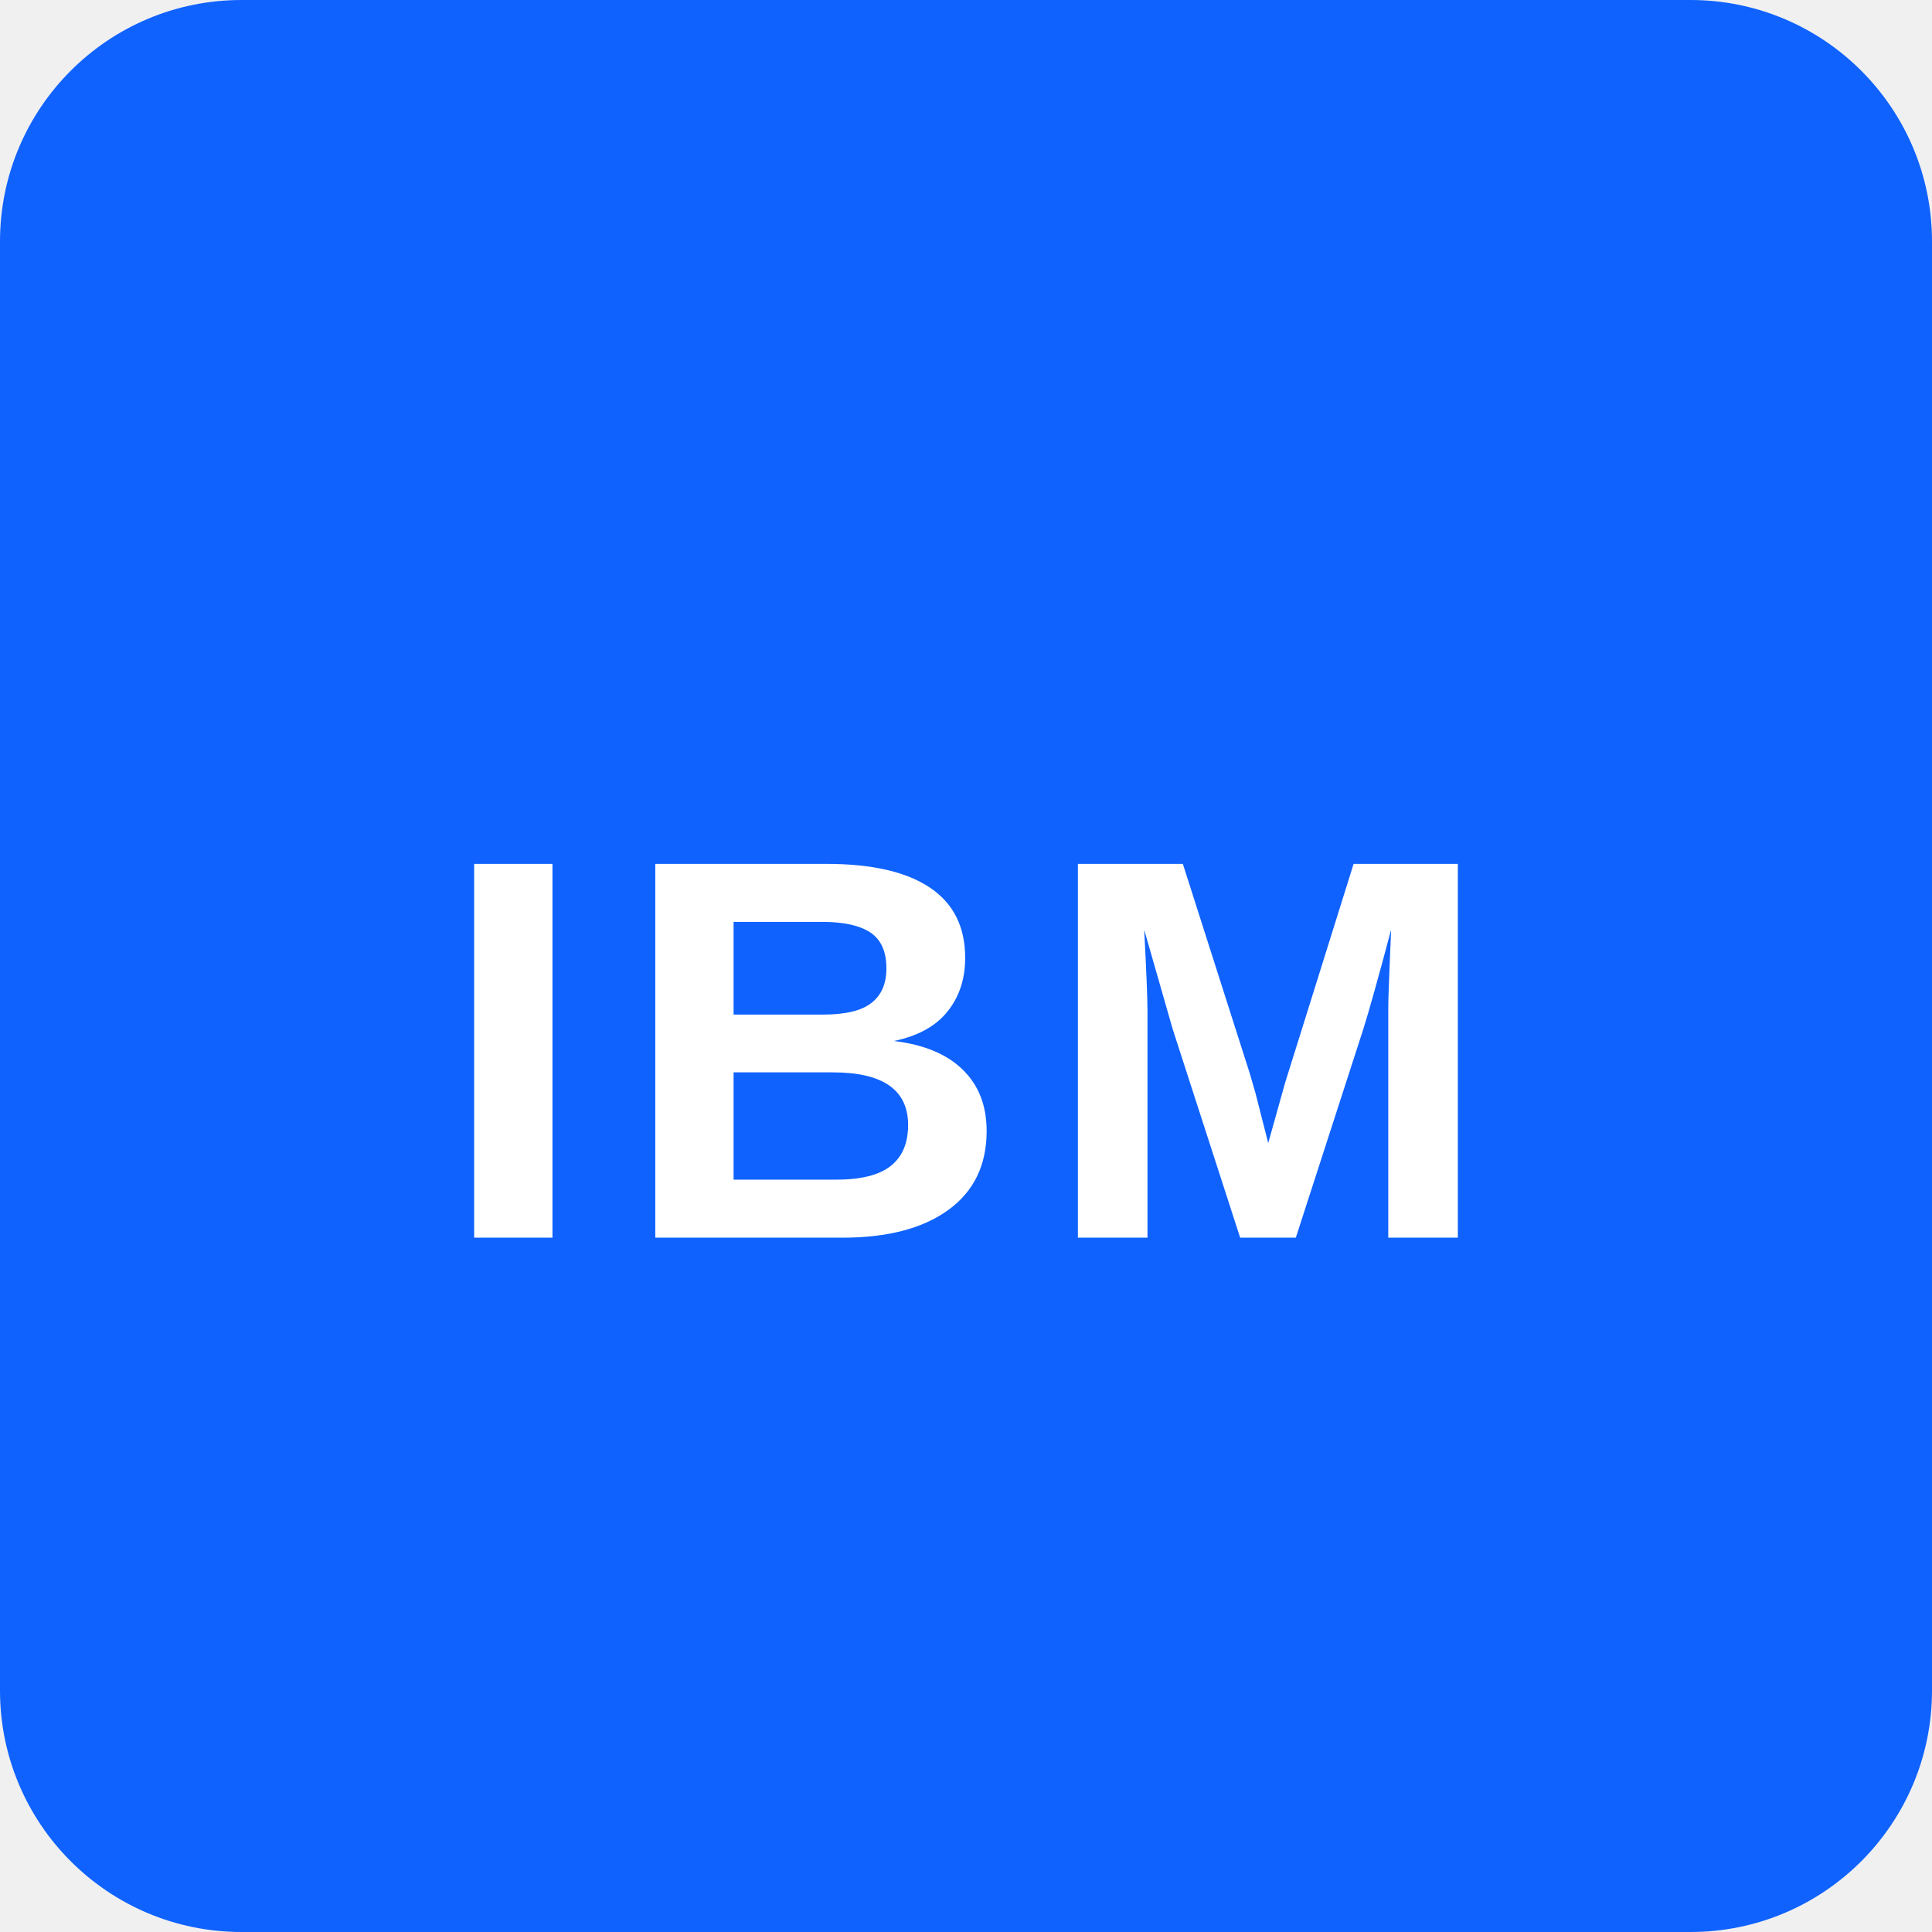
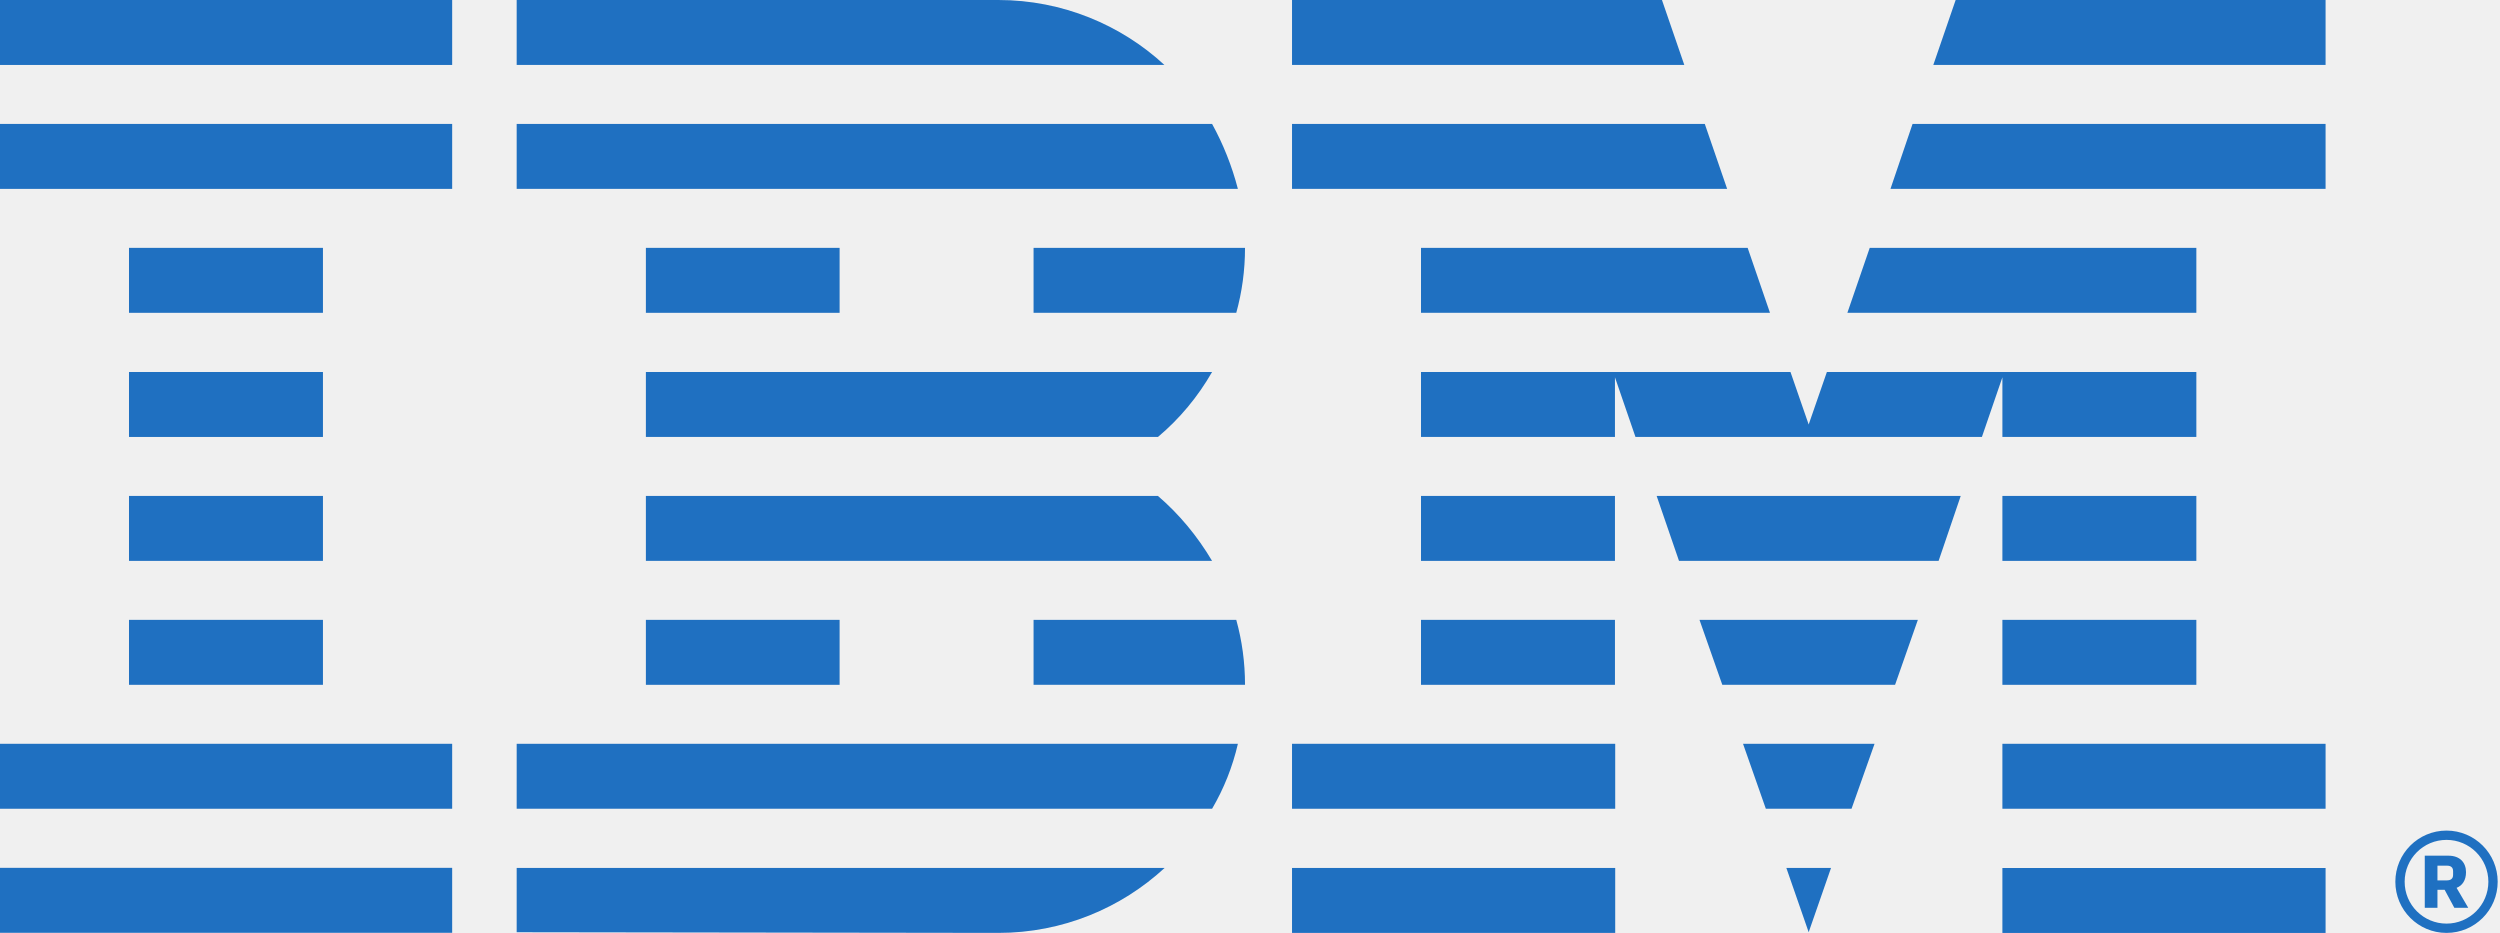
- <svg xmlns="http://www.w3.org/2000/svg" viewBox="0 0 128 128" width="128" height="128">
-   <rect width="128" height="128" rx="16" fill="#0f62fe" />
-   <text x="64" y="82" text-anchor="middle" fill="white" font-family="Arial, sans-serif" font-size="36" font-weight="900" letter-spacing="2">IBM</text>
+ <svg xmlns="http://www.w3.org/2000/svg" version="1.1" id="IBM_logo_8-bar_blue" x="0px" y="0px" width="1075px" height="401.15px" viewBox="0 0 1075 401.15" enable-background="new 0 0 1000 401.15" xml:space="preserve">
+   <g id="IBM_logo" fill="#1f70c1">
+     <g id="I">
+       <rect y="373.17" width="194.43" height="27.932" />
+       <rect y="319.83" width="194.43" height="27.932" />
+       <rect x="55.468" y="266.54" width="83.399" height="27.932" />
+       <rect x="55.468" y="213.25" width="83.399" height="27.932" />
+       <rect x="55.468" y="159.96" width="83.399" height="27.932" />
+       <rect x="55.468" y="106.58" width="83.399" height="27.932" />
+       <rect y="53.288" width="194.43" height="27.932" />
+       <rect width="194.43" height="27.932" />
+     </g>
+     <g id="B">
+       <path d="m222.17 400.85 207.11 0.297c27.734 0 52.793-10.697 71.513-27.932h-278.62z" />
+       <path d="m222.17 347.76h299.03c5.051-8.617 8.815-18.027 11.094-27.932h-310.12z" />
+       <rect x="277.73" y="266.54" width="83.3" height="27.932" />
+       <path d="m444.43 266.54v27.932h90.927c0-9.608-1.288-19.017-3.764-27.932z" />
+       <path d="m497.92 213.25h-220.19v27.932h243.46c-6.34-10.698-14.165-20.107-23.277-27.932z" />
+       <path d="m277.73 159.96v27.932h220.19c9.311-7.825 17.135-17.235 23.277-27.932z" />
+       <rect x="277.73" y="106.58" width="83.3" height="27.932" />
+       <path d="m444.43 134.51h87.163c2.476-8.914 3.764-18.324 3.764-27.932h-90.927z" />
+       <path d="m521.2 53.288h-299.03v27.932h310.12c-2.575-9.905-6.339-19.314-11.093-27.932z" />
+       <path d="m429.28 0h-207.11v27.932h278.53c-18.621-17.235-43.878-27.932-71.414-27.932z" />
+     </g>
+     <g id="M">
+       <polygon points="555.57 81.22 742.67 81.22 733.06 53.288 555.57 53.288" />
+       <polygon points="555.57 27.932 724.25 27.932 714.64 0 555.57 0" />
+       <polygon points="861.03 401.17 861.03 373.24 1e3 373.24 1e3 401.17" stroke-width="1.002" />
+       <polygon points="861.03 347.76 861.03 319.83 1e3 319.83 1e3 347.76" />
+       <polygon points="777.73 182.54 769.91 159.96 694.43 159.96 611.03 159.96 611.03 187.89 694.43 187.89 694.43 162.24 703.25 187.89 852.22 187.89 861.03 162.24 861.03 187.89 944.43 187.89 944.43 159.96 861.03 159.96 785.56 159.96" />
+       <polygon points="944.43 106.58 803.98 106.58 794.37 134.51 944.43 134.51" />
+       <polygon points="1e3 27.932 1e3 0 840.93 0 831.32 27.932" />
+       <polygon points="768.13 373.22 777.73 400.85 787.34 373.22" />
+       <polygon points="749.5 319.83 759.31 347.76 796.16 347.76 806.06 319.83" />
+       <polygon points="730.78 266.54 740.59 294.47 814.88 294.47 824.68 266.54" />
+       <polygon points="721.97 241.18 833.6 241.18 843.11 213.25 712.36 213.25" />
+       <polygon points="611.03 134.51 761.09 134.51 751.49 106.58 611.03 106.58" />
+       <polygon points="1e3 53.288 822.4 53.288 812.9 81.22 1e3 81.22" />
+       <rect x="555.57" y="373.22" width="138.97" height="27.932" />
+       <rect x="555.57" y="319.83" width="138.97" height="27.932" />
+       <rect x="611.03" y="266.54" width="83.399" height="27.932" />
+       <rect x="611.03" y="213.25" width="83.399" height="27.932" />
+       <rect x="861.03" y="213.25" width="83.399" height="27.932" />
+       <rect x="861.03" y="266.54" width="83.399" height="27.932" />
+     </g>
+     <path id="Registered" d="m1052 357.15a22 22 0 0 0-22 22 22 22 0 0 0 22 22 22 22 0 0 0 22-22 22 22 0 0 0-22-22zm0 4a18 18 0 0 1 18 18 18 18 0 0 1-18 18 18 18 0 0 1-18-18 18 18 0 0 1 18-18zm-9.348 6.793v22.414h5.453v-7.731h3.098l4.164 7.731h5.98l-5.023-8.582c2.462-0.964 4.062-3.216 4.062-6.75 0-4.082-2.559-7.082-7.582-7.082zm5.453 4.289h4.055c1.711 0 2.668 0.75 2.668 2.356v1.613c0 1.605-0.957 2.359-2.668 2.359h-4.055z" />
+   </g>
</svg>
